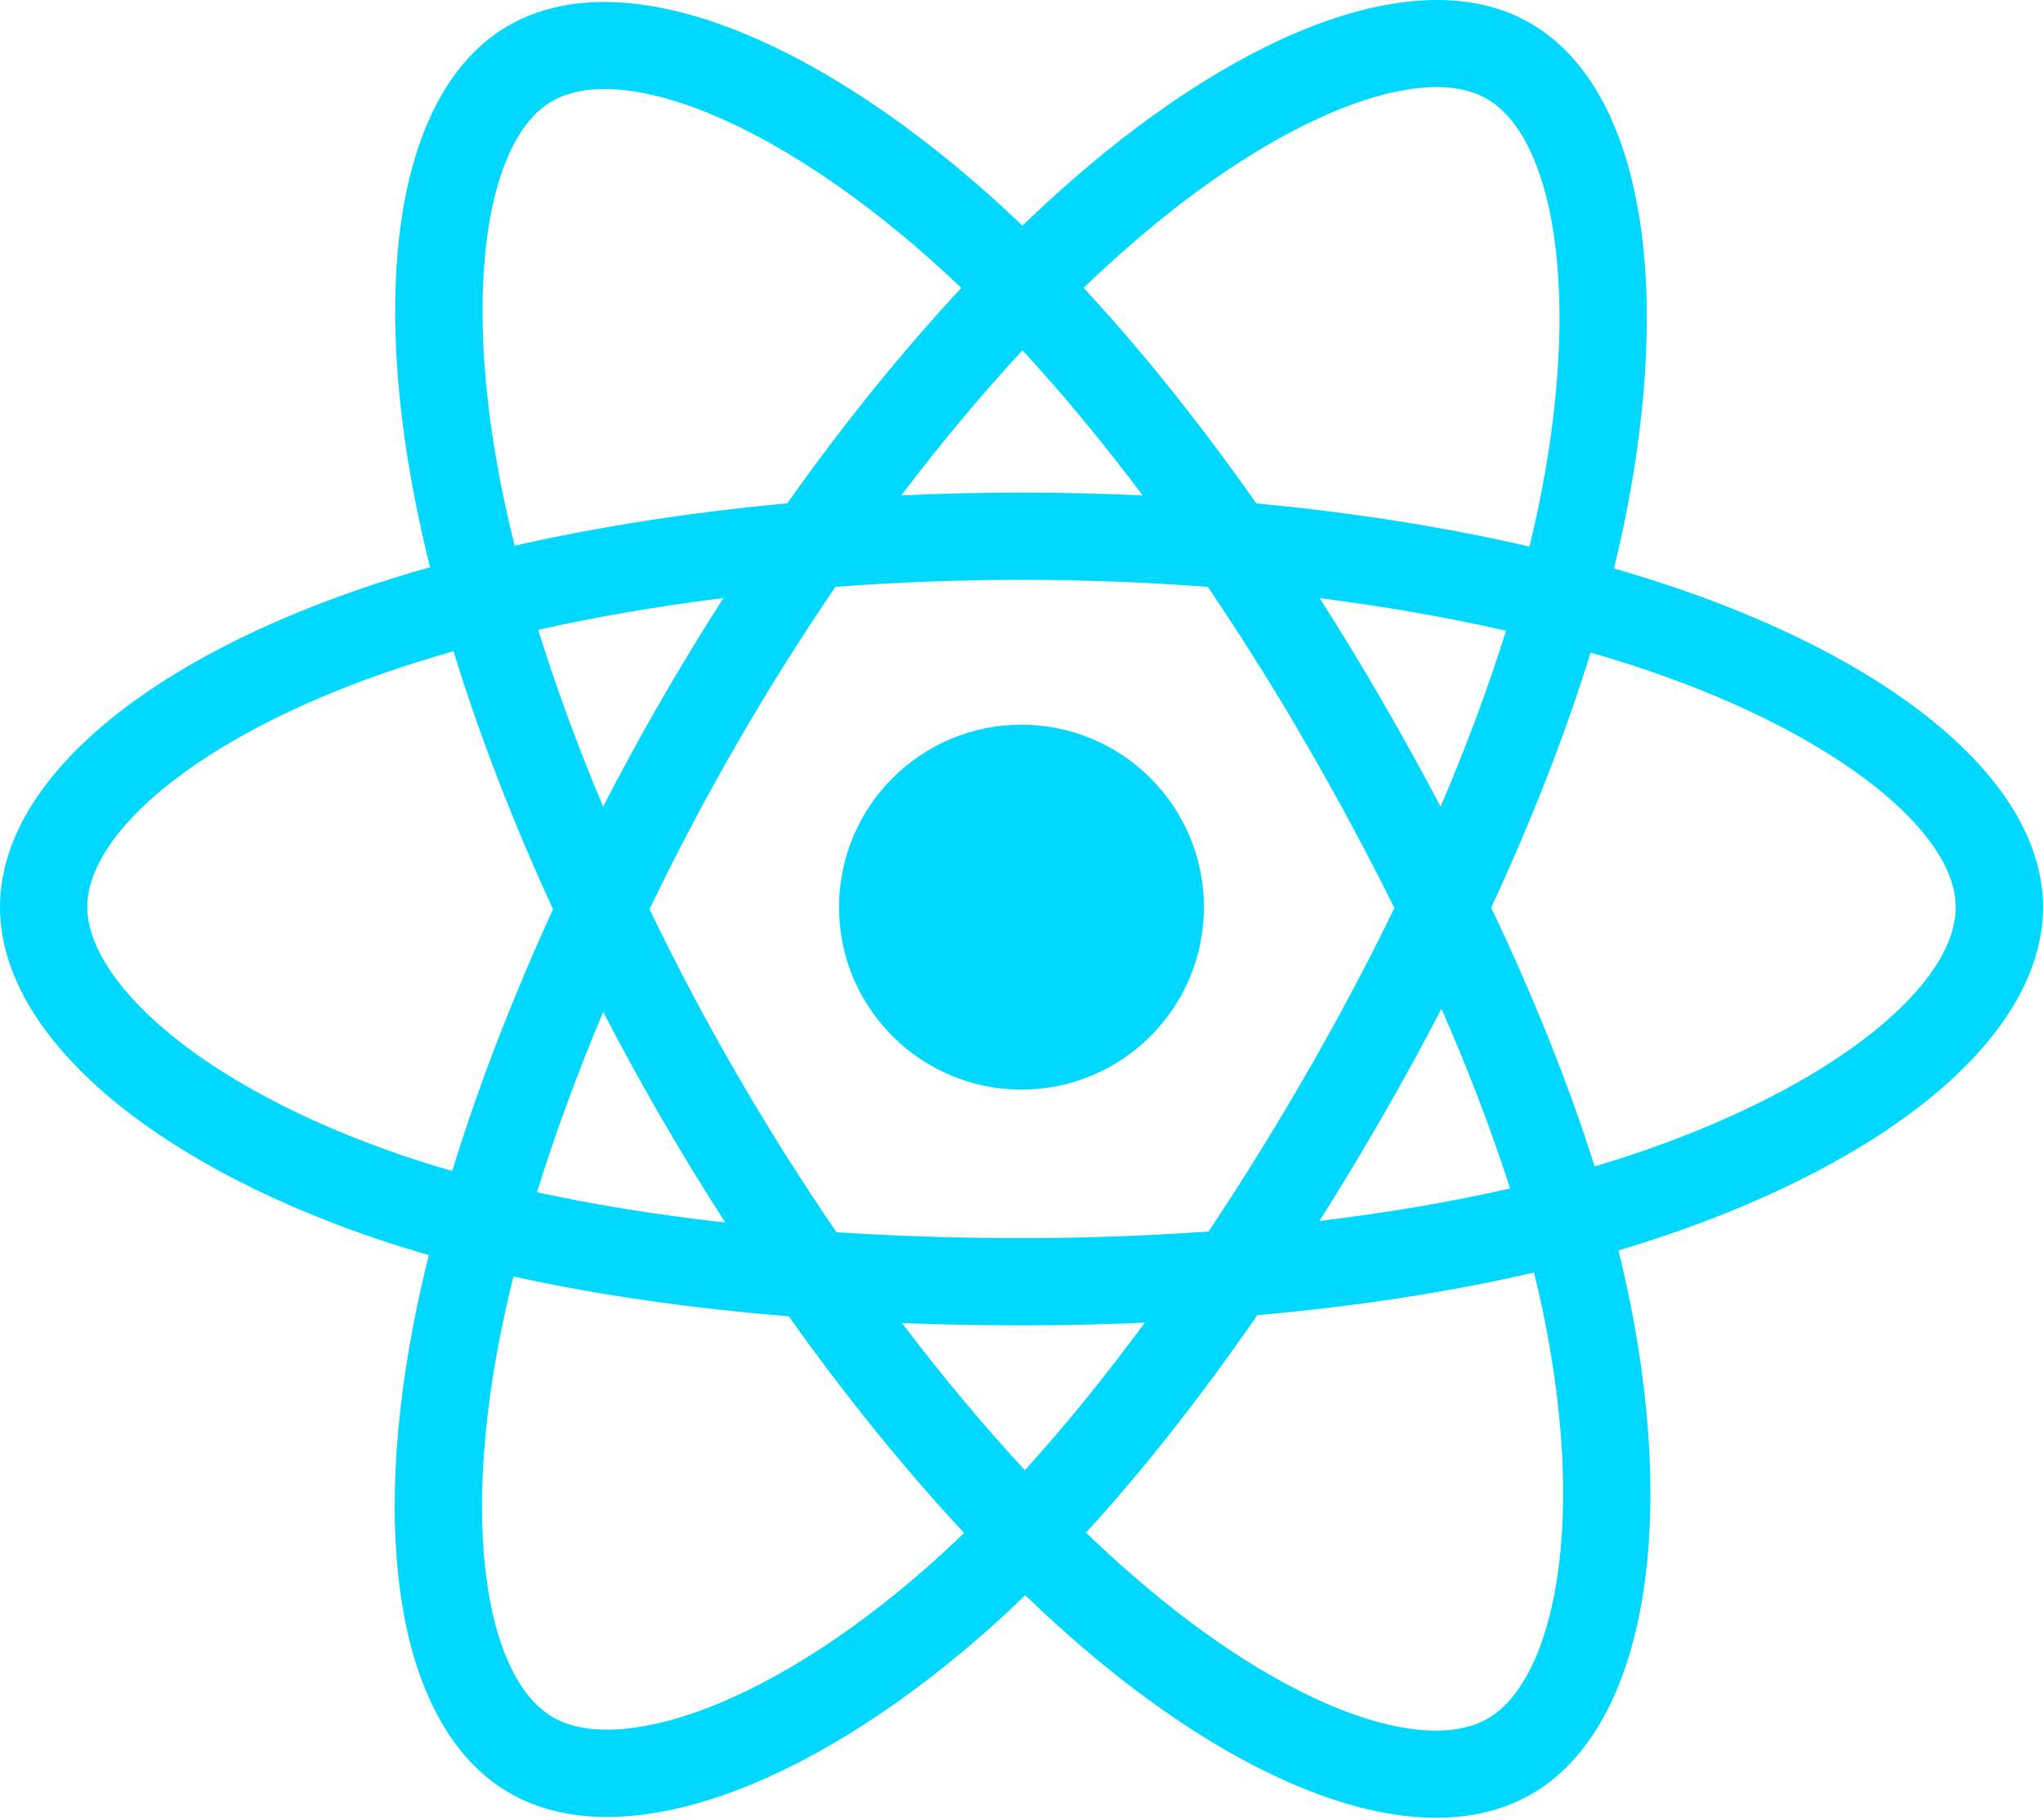
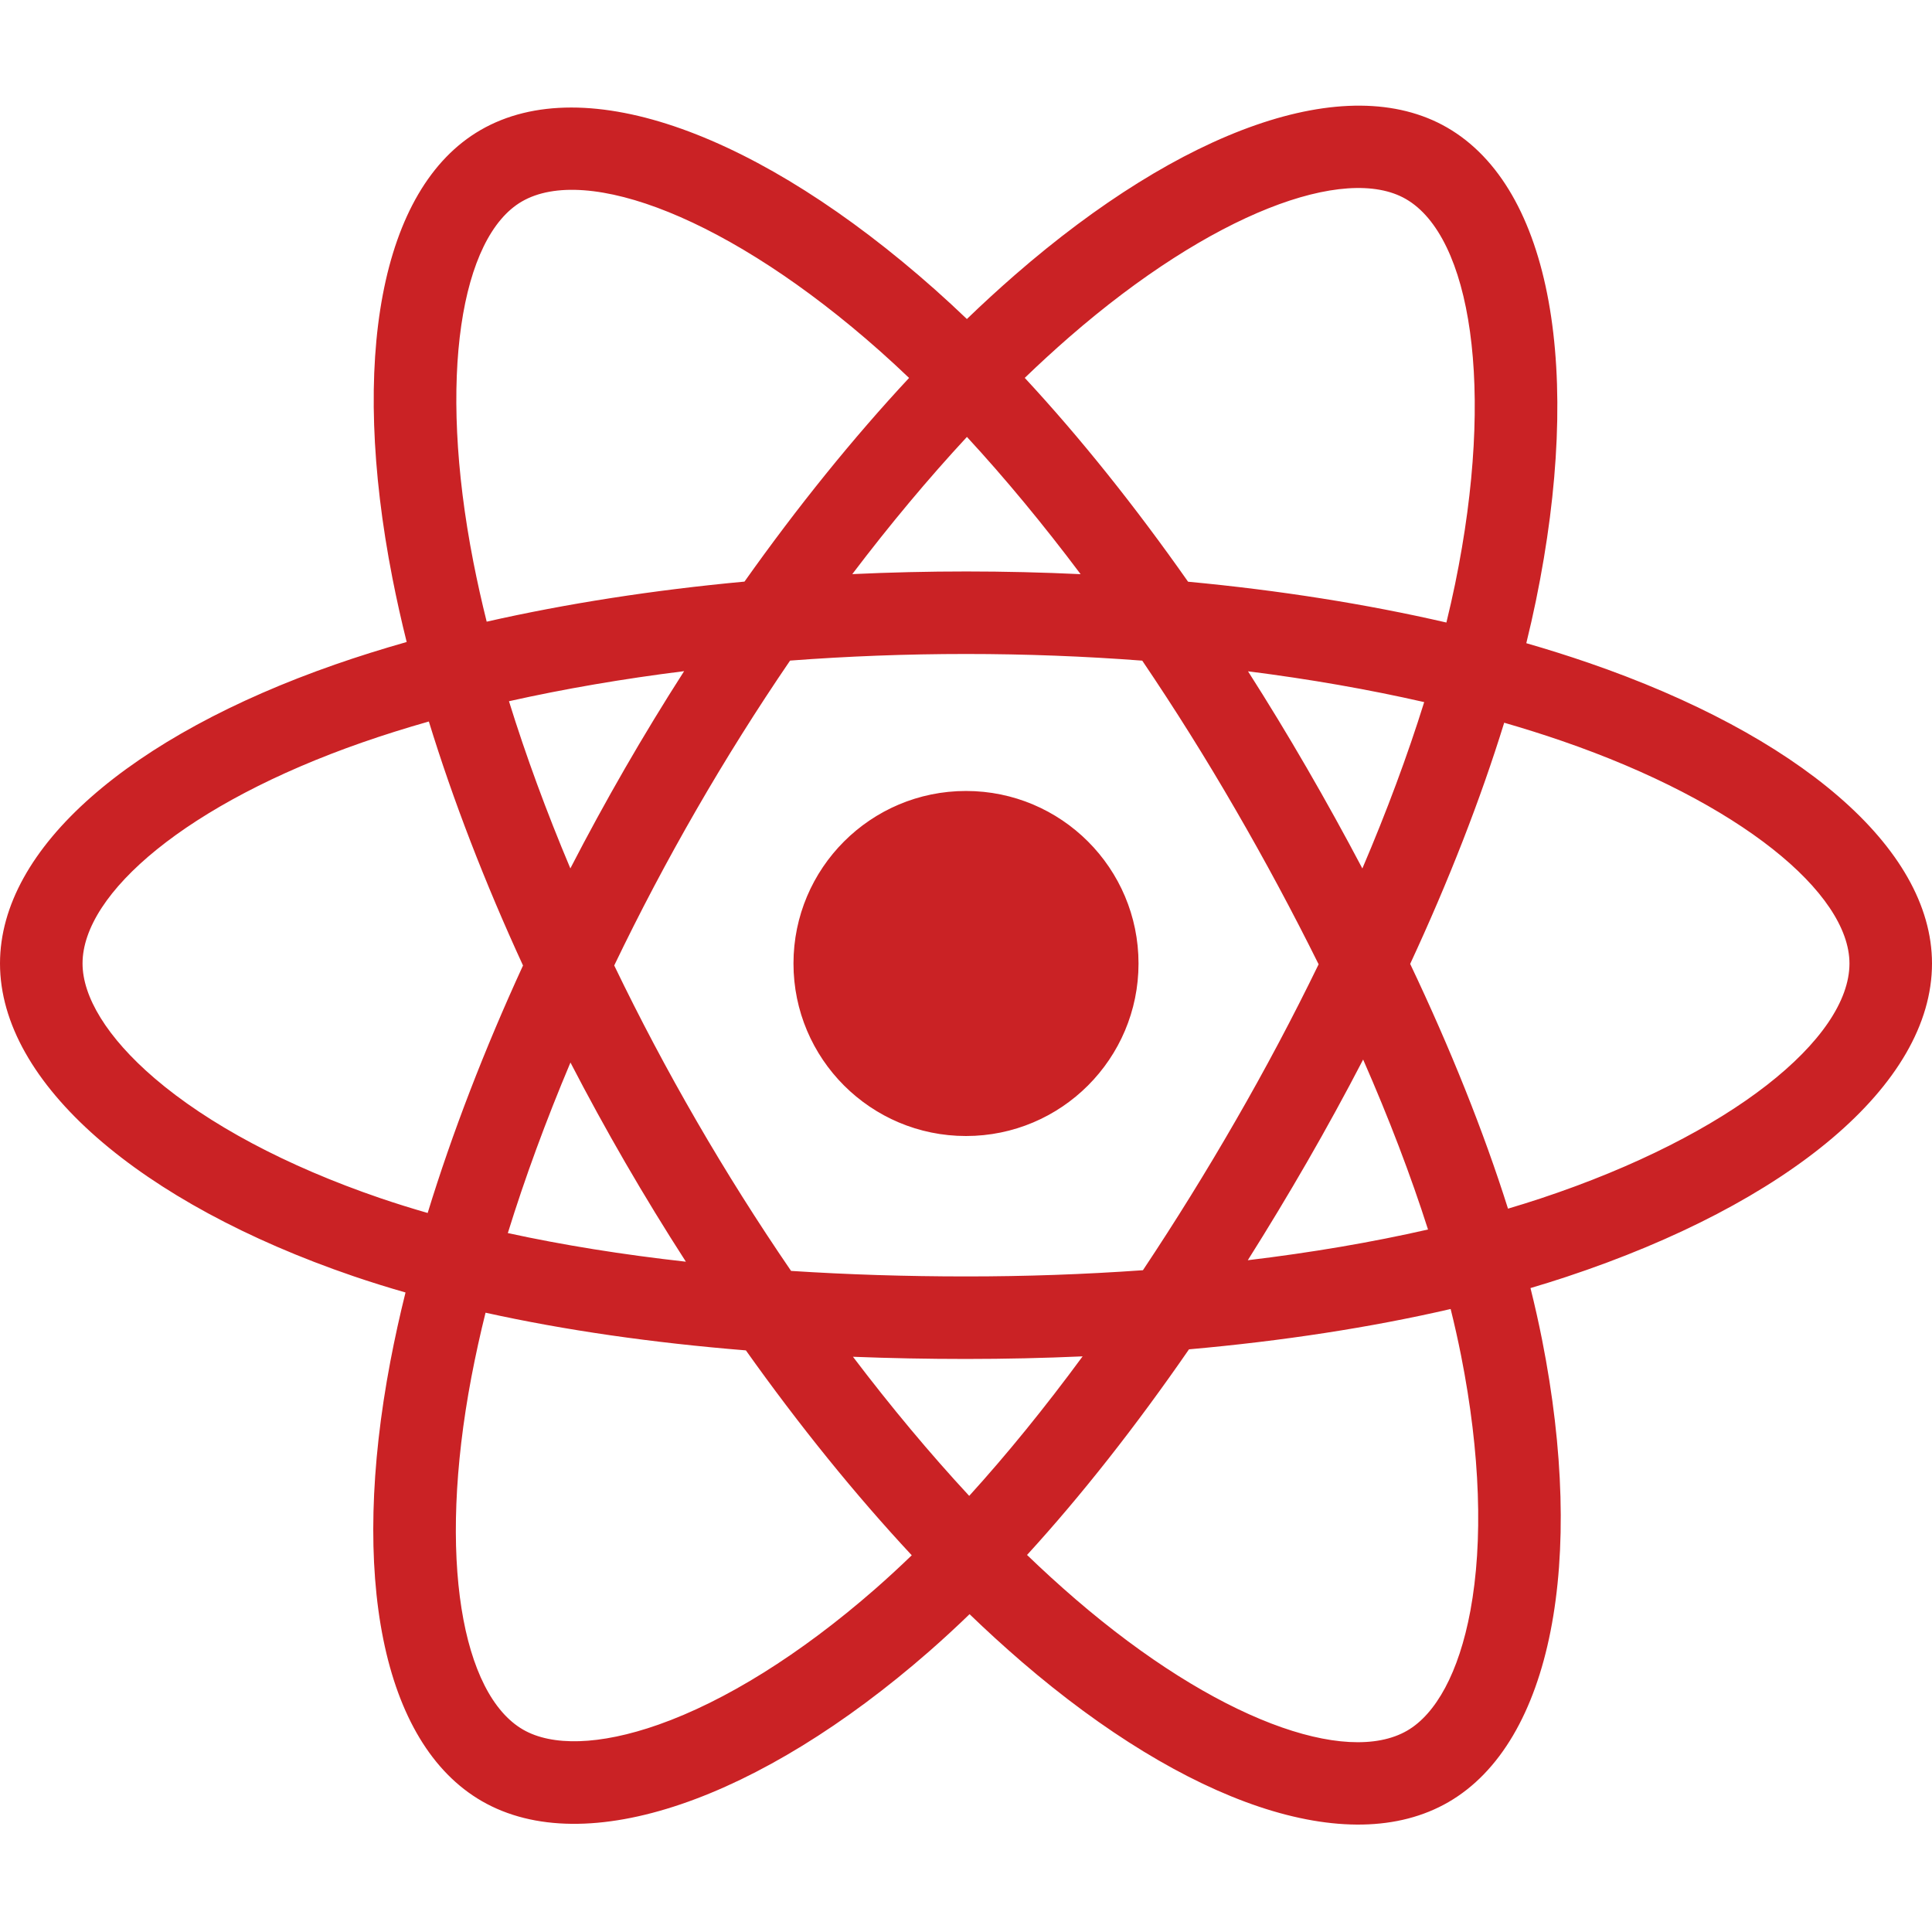
- <svg xmlns="http://www.w3.org/2000/svg" aria-hidden="true" role="img" class="iconify iconify--logos" width="35.93" height="32" preserveAspectRatio="xMidYMid meet" viewBox="0 0 256 228">
-   <path fill="#00D8FF" d="M210.483 73.824a171.49 171.49 0 0 0-8.24-2.597c.465-1.9.893-3.777 1.273-5.621c6.238-30.281 2.16-54.676-11.769-62.708c-13.355-7.7-35.196.329-57.254 19.526a171.23 171.23 0 0 0-6.375 5.848a155.866 155.866 0 0 0-4.241-3.917C100.759 3.829 77.587-4.822 63.673 3.233C50.33 10.957 46.379 33.89 51.995 62.588a170.974 170.974 0 0 0 1.892 8.48c-3.28.932-6.445 1.924-9.474 2.98C17.309 83.498 0 98.307 0 113.668c0 15.865 18.582 31.778 46.812 41.427a145.52 145.52 0 0 0 6.921 2.165a167.467 167.467 0 0 0-2.01 9.138c-5.354 28.2-1.173 50.591 12.134 58.266c13.744 7.926 36.812-.22 59.273-19.855a145.567 145.567 0 0 0 5.342-4.923a168.064 168.064 0 0 0 6.92 6.314c21.758 18.722 43.246 26.282 56.54 18.586c13.731-7.949 18.194-32.003 12.4-61.268a145.016 145.016 0 0 0-1.535-6.842c1.62-.48 3.21-.974 4.76-1.488c29.348-9.723 48.443-25.443 48.443-41.52c0-15.417-17.868-30.326-45.517-39.844Zm-6.365 70.984c-1.4.463-2.836.91-4.3 1.345c-3.24-10.257-7.612-21.163-12.963-32.432c5.106-11 9.31-21.767 12.459-31.957c2.619.758 5.16 1.557 7.61 2.4c23.69 8.156 38.14 20.213 38.14 29.504c0 9.896-15.606 22.743-40.946 31.14Zm-10.514 20.834c2.562 12.94 2.927 24.64 1.23 33.787c-1.524 8.219-4.59 13.698-8.382 15.893c-8.067 4.67-25.32-1.4-43.927-17.412a156.726 156.726 0 0 1-6.437-5.87c7.214-7.889 14.423-17.06 21.459-27.246c12.376-1.098 24.068-2.894 34.671-5.345a134.17 134.17 0 0 1 1.386 6.193ZM87.276 214.515c-7.882 2.783-14.16 2.863-17.955.675c-8.075-4.657-11.432-22.636-6.853-46.752a156.923 156.923 0 0 1 1.869-8.499c10.486 2.32 22.093 3.988 34.498 4.994c7.084 9.967 14.501 19.128 21.976 27.15a134.668 134.668 0 0 1-4.877 4.492c-9.933 8.682-19.886 14.842-28.658 17.94ZM50.35 144.747c-12.483-4.267-22.792-9.812-29.858-15.863c-6.35-5.437-9.555-10.836-9.555-15.216c0-9.322 13.897-21.212 37.076-29.293c2.813-.98 5.757-1.905 8.812-2.773c3.204 10.42 7.406 21.315 12.477 32.332c-5.137 11.18-9.399 22.249-12.634 32.792a134.718 134.718 0 0 1-6.318-1.979Zm12.378-84.26c-4.811-24.587-1.616-43.134 6.425-47.789c8.564-4.958 27.502 2.111 47.463 19.835a144.318 144.318 0 0 1 3.841 3.545c-7.438 7.987-14.787 17.08-21.808 26.988c-12.04 1.116-23.565 2.908-34.161 5.309a160.342 160.342 0 0 1-1.76-7.887Zm110.427 27.268a347.8 347.8 0 0 0-7.785-12.803c8.168 1.033 15.994 2.404 23.343 4.08c-2.206 7.072-4.956 14.465-8.193 22.045a381.151 381.151 0 0 0-7.365-13.322Zm-45.032-43.861c5.044 5.465 10.096 11.566 15.065 18.186a322.04 322.04 0 0 0-30.257-.006c4.974-6.559 10.069-12.652 15.192-18.18ZM82.802 87.83a323.167 323.167 0 0 0-7.227 13.238c-3.184-7.553-5.909-14.98-8.134-22.152c7.304-1.634 15.093-2.97 23.209-3.984a321.524 321.524 0 0 0-7.848 12.897Zm8.081 65.352c-8.385-.936-16.291-2.203-23.593-3.793c2.26-7.3 5.045-14.885 8.298-22.6a321.187 321.187 0 0 0 7.257 13.246c2.594 4.48 5.28 8.868 8.038 13.147Zm37.542 31.03c-5.184-5.592-10.354-11.779-15.403-18.433c4.902.192 9.899.29 14.978.29c5.218 0 10.376-.117 15.453-.343c-4.985 6.774-10.018 12.97-15.028 18.486Zm52.198-57.817c3.422 7.8 6.306 15.345 8.596 22.52c-7.422 1.694-15.436 3.058-23.88 4.071a382.417 382.417 0 0 0 7.859-13.026a347.403 347.403 0 0 0 7.425-13.565Zm-16.898 8.101a358.557 358.557 0 0 1-12.281 19.815a329.4 329.4 0 0 1-23.444.823c-7.967 0-15.716-.248-23.178-.732a310.202 310.202 0 0 1-12.513-19.846h.001a307.41 307.41 0 0 1-10.923-20.627a310.278 310.278 0 0 1 10.89-20.637l-.001.001a307.318 307.318 0 0 1 12.413-19.761c7.613-.576 15.42-.876 23.31-.876H128c7.926 0 15.743.303 23.354.883a329.357 329.357 0 0 1 12.335 19.695a358.489 358.489 0 0 1 11.036 20.54a329.472 329.472 0 0 1-11 20.722Zm22.56-122.124c8.572 4.944 11.906 24.881 6.52 51.026c-.344 1.668-.73 3.367-1.15 5.09c-10.622-2.452-22.155-4.275-34.23-5.408c-7.034-10.017-14.323-19.124-21.64-27.008a160.789 160.789 0 0 1 5.888-5.4c18.9-16.447 36.564-22.941 44.612-18.3ZM128 90.808c12.625 0 22.86 10.235 22.86 22.86s-10.235 22.86-22.86 22.86s-22.86-10.235-22.86-22.86s10.235-22.86 22.86-22.86Z" />
+ <svg xmlns="http://www.w3.org/2000/svg" aria-hidden="true" role="img" width="20" height="20" preserveAspectRatio="xMidYMid meet" viewBox="0 0 256 228">
+   <path fill="#CA2225" d="M210.483 73.824a171.49 171.49 0 0 0-8.24-2.597c.465-1.9.893-3.777 1.273-5.621c6.238-30.281 2.16-54.676-11.769-62.708c-13.355-7.7-35.196.329-57.254 19.526a171.23 171.23 0 0 0-6.375 5.848a155.866 155.866 0 0 0-4.241-3.917C100.759 3.829 77.587-4.822 63.673 3.233C50.33 10.957 46.379 33.89 51.995 62.588a170.974 170.974 0 0 0 1.892 8.48c-3.28.932-6.445 1.924-9.474 2.98C17.309 83.498 0 98.307 0 113.668c0 15.865 18.582 31.778 46.812 41.427a145.52 145.52 0 0 0 6.921 2.165a167.467 167.467 0 0 0-2.01 9.138c-5.354 28.2-1.173 50.591 12.134 58.266c13.744 7.926 36.812-.22 59.273-19.855a145.567 145.567 0 0 0 5.342-4.923a168.064 168.064 0 0 0 6.92 6.314c21.758 18.722 43.246 26.282 56.54 18.586c13.731-7.949 18.194-32.003 12.4-61.268a145.016 145.016 0 0 0-1.535-6.842c1.62-.48 3.21-.974 4.76-1.488c29.348-9.723 48.443-25.443 48.443-41.52c0-15.417-17.868-30.326-45.517-39.844Zm-6.365 70.984c-1.4.463-2.836.91-4.3 1.345c-3.24-10.257-7.612-21.163-12.963-32.432c5.106-11 9.31-21.767 12.459-31.957c2.619.758 5.16 1.557 7.61 2.4c23.69 8.156 38.14 20.213 38.14 29.504c0 9.896-15.606 22.743-40.946 31.14Zm-10.514 20.834c2.562 12.94 2.927 24.64 1.23 33.787c-1.524 8.219-4.59 13.698-8.382 15.893c-8.067 4.67-25.32-1.4-43.927-17.412a156.726 156.726 0 0 1-6.437-5.87c7.214-7.889 14.423-17.06 21.459-27.246c12.376-1.098 24.068-2.894 34.671-5.345a134.17 134.17 0 0 1 1.386 6.193ZM87.276 214.515c-7.882 2.783-14.16 2.863-17.955.675c-8.075-4.657-11.432-22.636-6.853-46.752a156.923 156.923 0 0 1 1.869-8.499c10.486 2.32 22.093 3.988 34.498 4.994c7.084 9.967 14.501 19.128 21.976 27.15a134.668 134.668 0 0 1-4.877 4.492c-9.933 8.682-19.886 14.842-28.658 17.94ZM50.35 144.747c-12.483-4.267-22.792-9.812-29.858-15.863c-6.35-5.437-9.555-10.836-9.555-15.216c0-9.322 13.897-21.212 37.076-29.293c2.813-.98 5.757-1.905 8.812-2.773c3.204 10.42 7.406 21.315 12.477 32.332c-5.137 11.18-9.399 22.249-12.634 32.792a134.718 134.718 0 0 1-6.318-1.979Zm12.378-84.26c-4.811-24.587-1.616-43.134 6.425-47.789c8.564-4.958 27.502 2.111 47.463 19.835a144.318 144.318 0 0 1 3.841 3.545c-7.438 7.987-14.787 17.08-21.808 26.988c-12.04 1.116-23.565 2.908-34.161 5.309a160.342 160.342 0 0 1-1.76-7.887Zm110.427 27.268a347.8 347.8 0 0 0-7.785-12.803c8.168 1.033 15.994 2.404 23.343 4.08c-2.206 7.072-4.956 14.465-8.193 22.045a381.151 381.151 0 0 0-7.365-13.322Zm-45.032-43.861c5.044 5.465 10.096 11.566 15.065 18.186a322.04 322.04 0 0 0-30.257-.006c4.974-6.559 10.069-12.652 15.192-18.18ZM82.802 87.83a323.167 323.167 0 0 0-7.227 13.238c-3.184-7.553-5.909-14.98-8.134-22.152c7.304-1.634 15.093-2.97 23.209-3.984a321.524 321.524 0 0 0-7.848 12.897Zm8.081 65.352c-8.385-.936-16.291-2.203-23.593-3.793c2.26-7.3 5.045-14.885 8.298-22.6a321.187 321.187 0 0 0 7.257 13.246c2.594 4.48 5.28 8.868 8.038 13.147Zm37.542 31.03c-5.184-5.592-10.354-11.779-15.403-18.433c4.902.192 9.899.29 14.978.29c5.218 0 10.376-.117 15.453-.343c-4.985 6.774-10.018 12.97-15.028 18.486Zm52.198-57.817c3.422 7.8 6.306 15.345 8.596 22.52c-7.422 1.694-15.436 3.058-23.88 4.071a382.417 382.417 0 0 0 7.859-13.026a347.403 347.403 0 0 0 7.425-13.565Zm-16.898 8.101a358.557 358.557 0 0 1-12.281 19.815a329.4 329.4 0 0 1-23.444.823c-7.967 0-15.716-.248-23.178-.732a310.202 310.202 0 0 1-12.513-19.846h.001a307.41 307.41 0 0 1-10.923-20.627a310.278 310.278 0 0 1 10.89-20.637l-.001.001a307.318 307.318 0 0 1 12.413-19.761c7.613-.576 15.42-.876 23.31-.876H128c7.926 0 15.743.303 23.354.883a329.357 329.357 0 0 1 12.335 19.695a358.489 358.489 0 0 1 11.036 20.54a329.472 329.472 0 0 1-11 20.722Zm22.56-122.124c8.572 4.944 11.906 24.881 6.52 51.026c-.344 1.668-.73 3.367-1.15 5.09c-10.622-2.452-22.155-4.275-34.23-5.408c-7.034-10.017-14.323-19.124-21.64-27.008a160.789 160.789 0 0 1 5.888-5.4c18.9-16.447 36.564-22.941 44.612-18.3ZM128 90.808c12.625 0 22.86 10.235 22.86 22.86s-10.235 22.86-22.86 22.86s-22.86-10.235-22.86-22.86s10.235-22.86 22.86-22.86Z" />
</svg>
